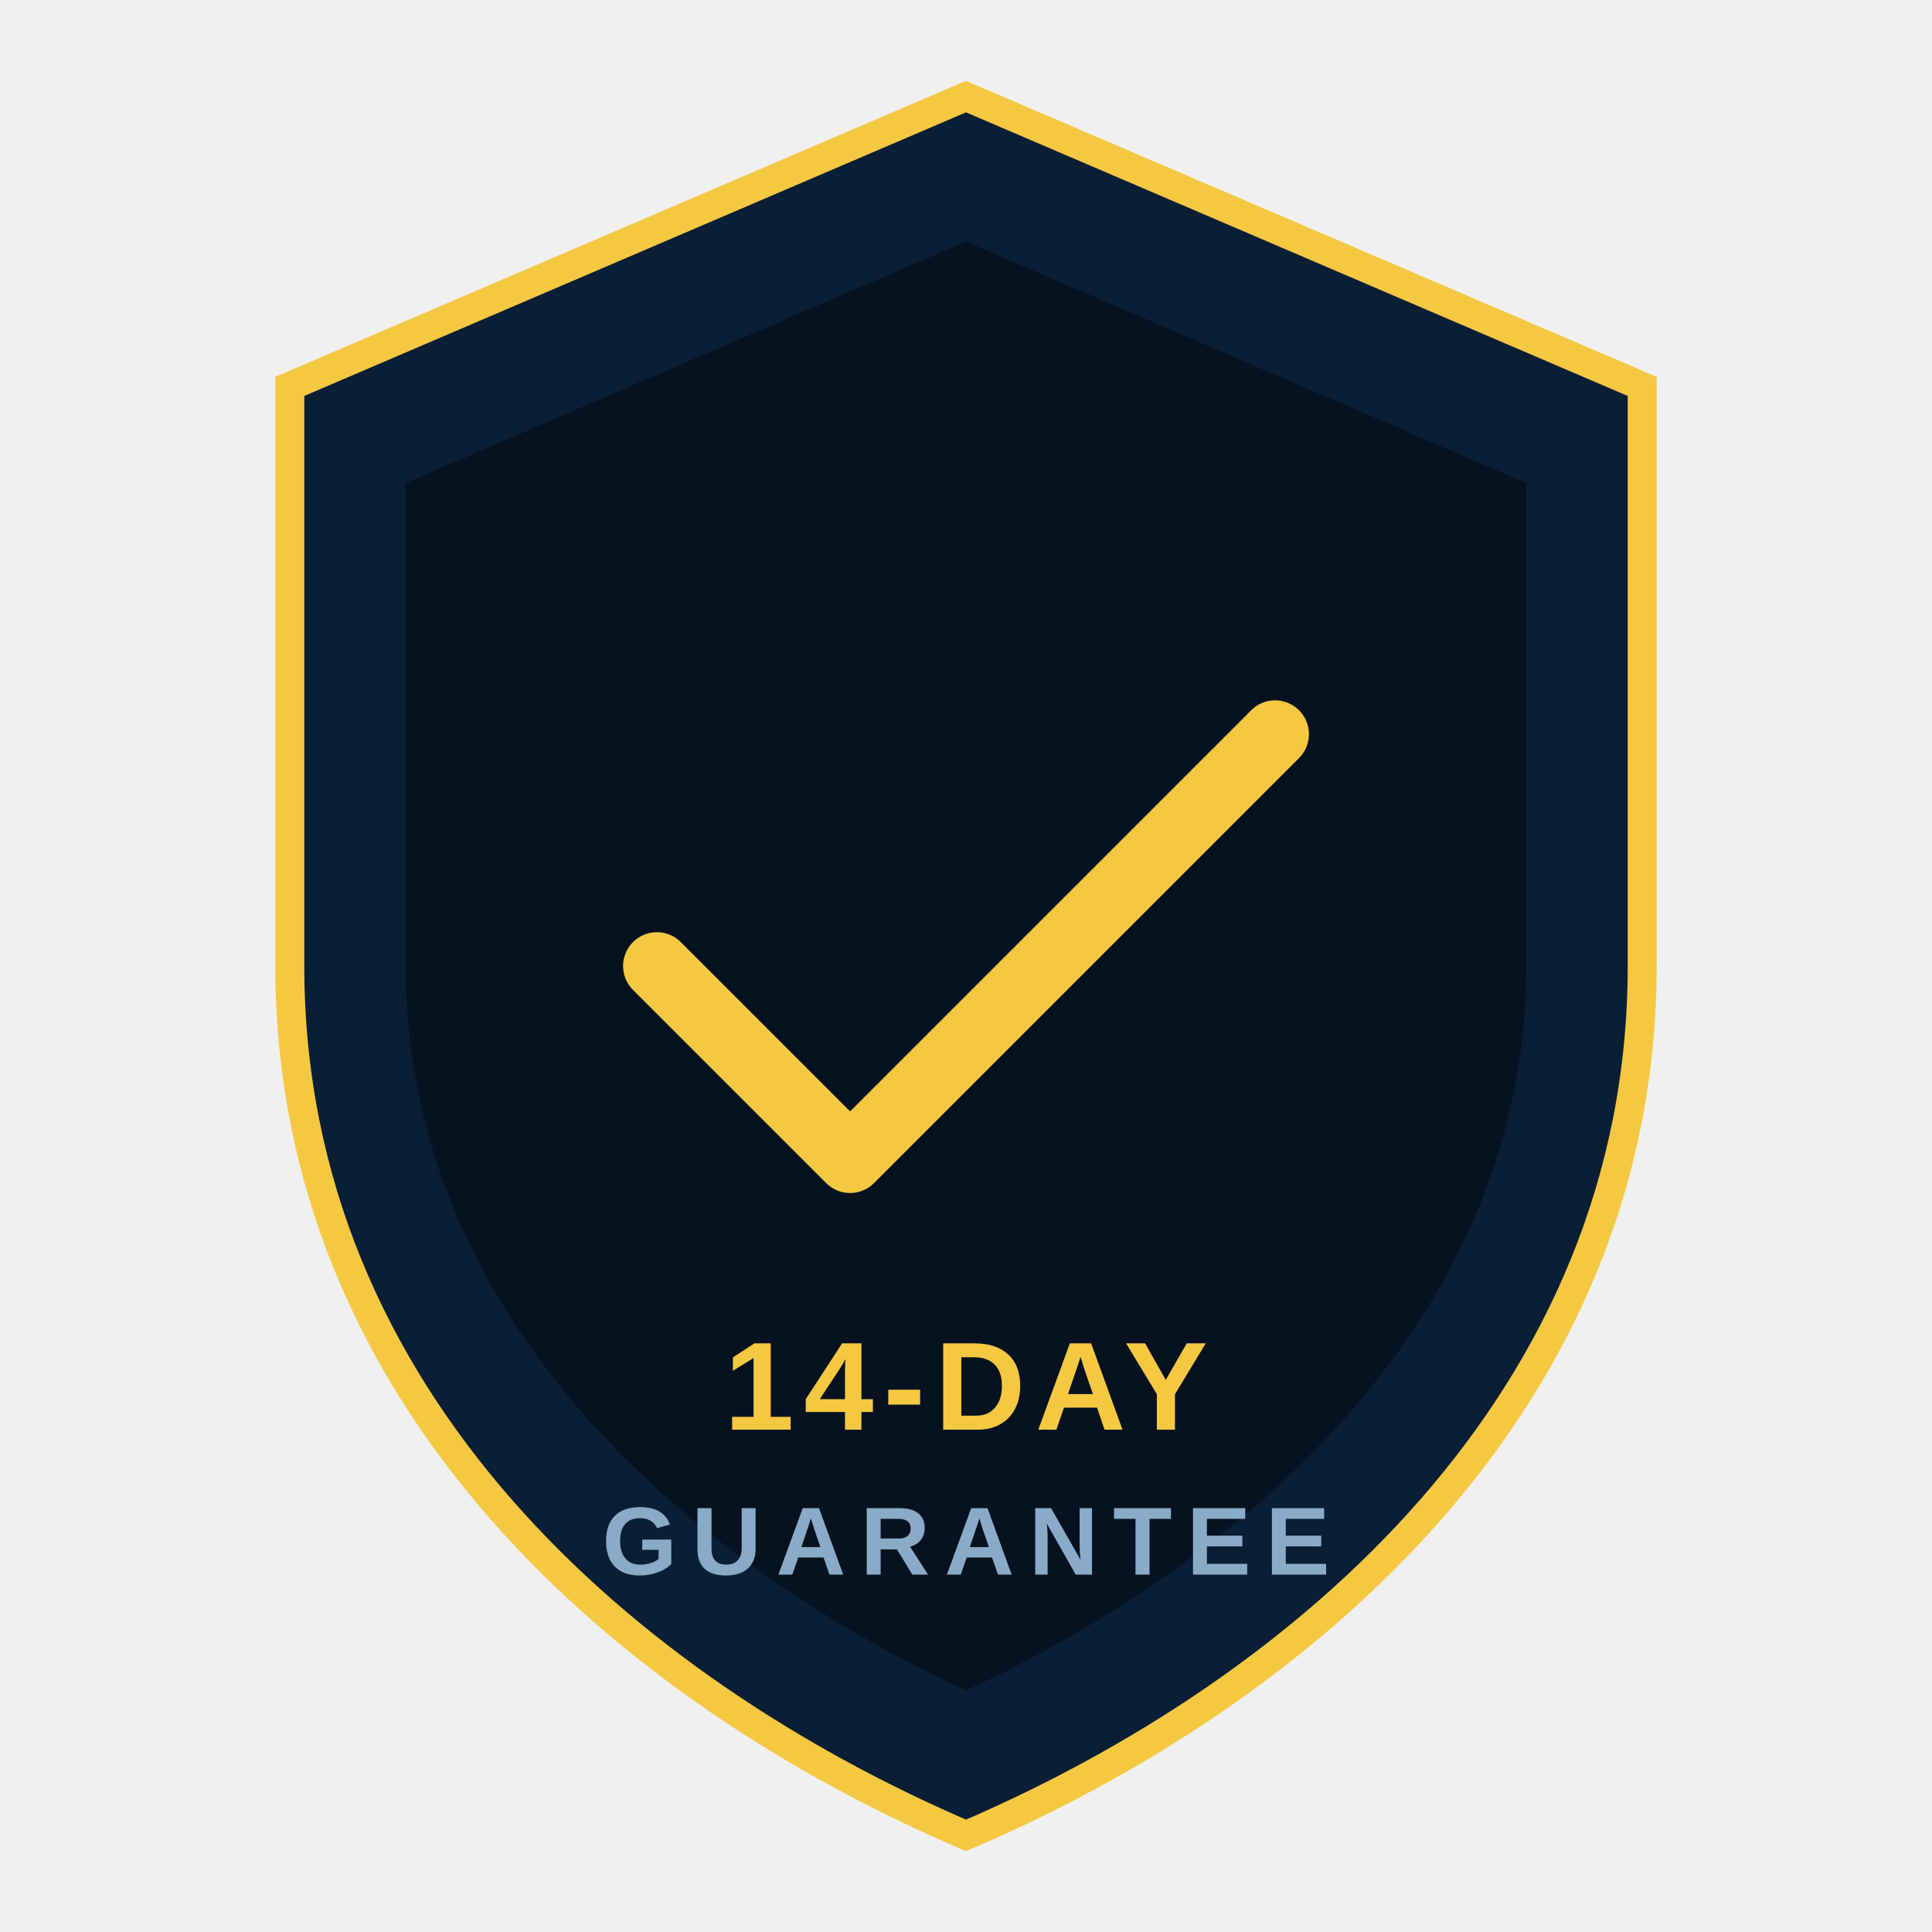
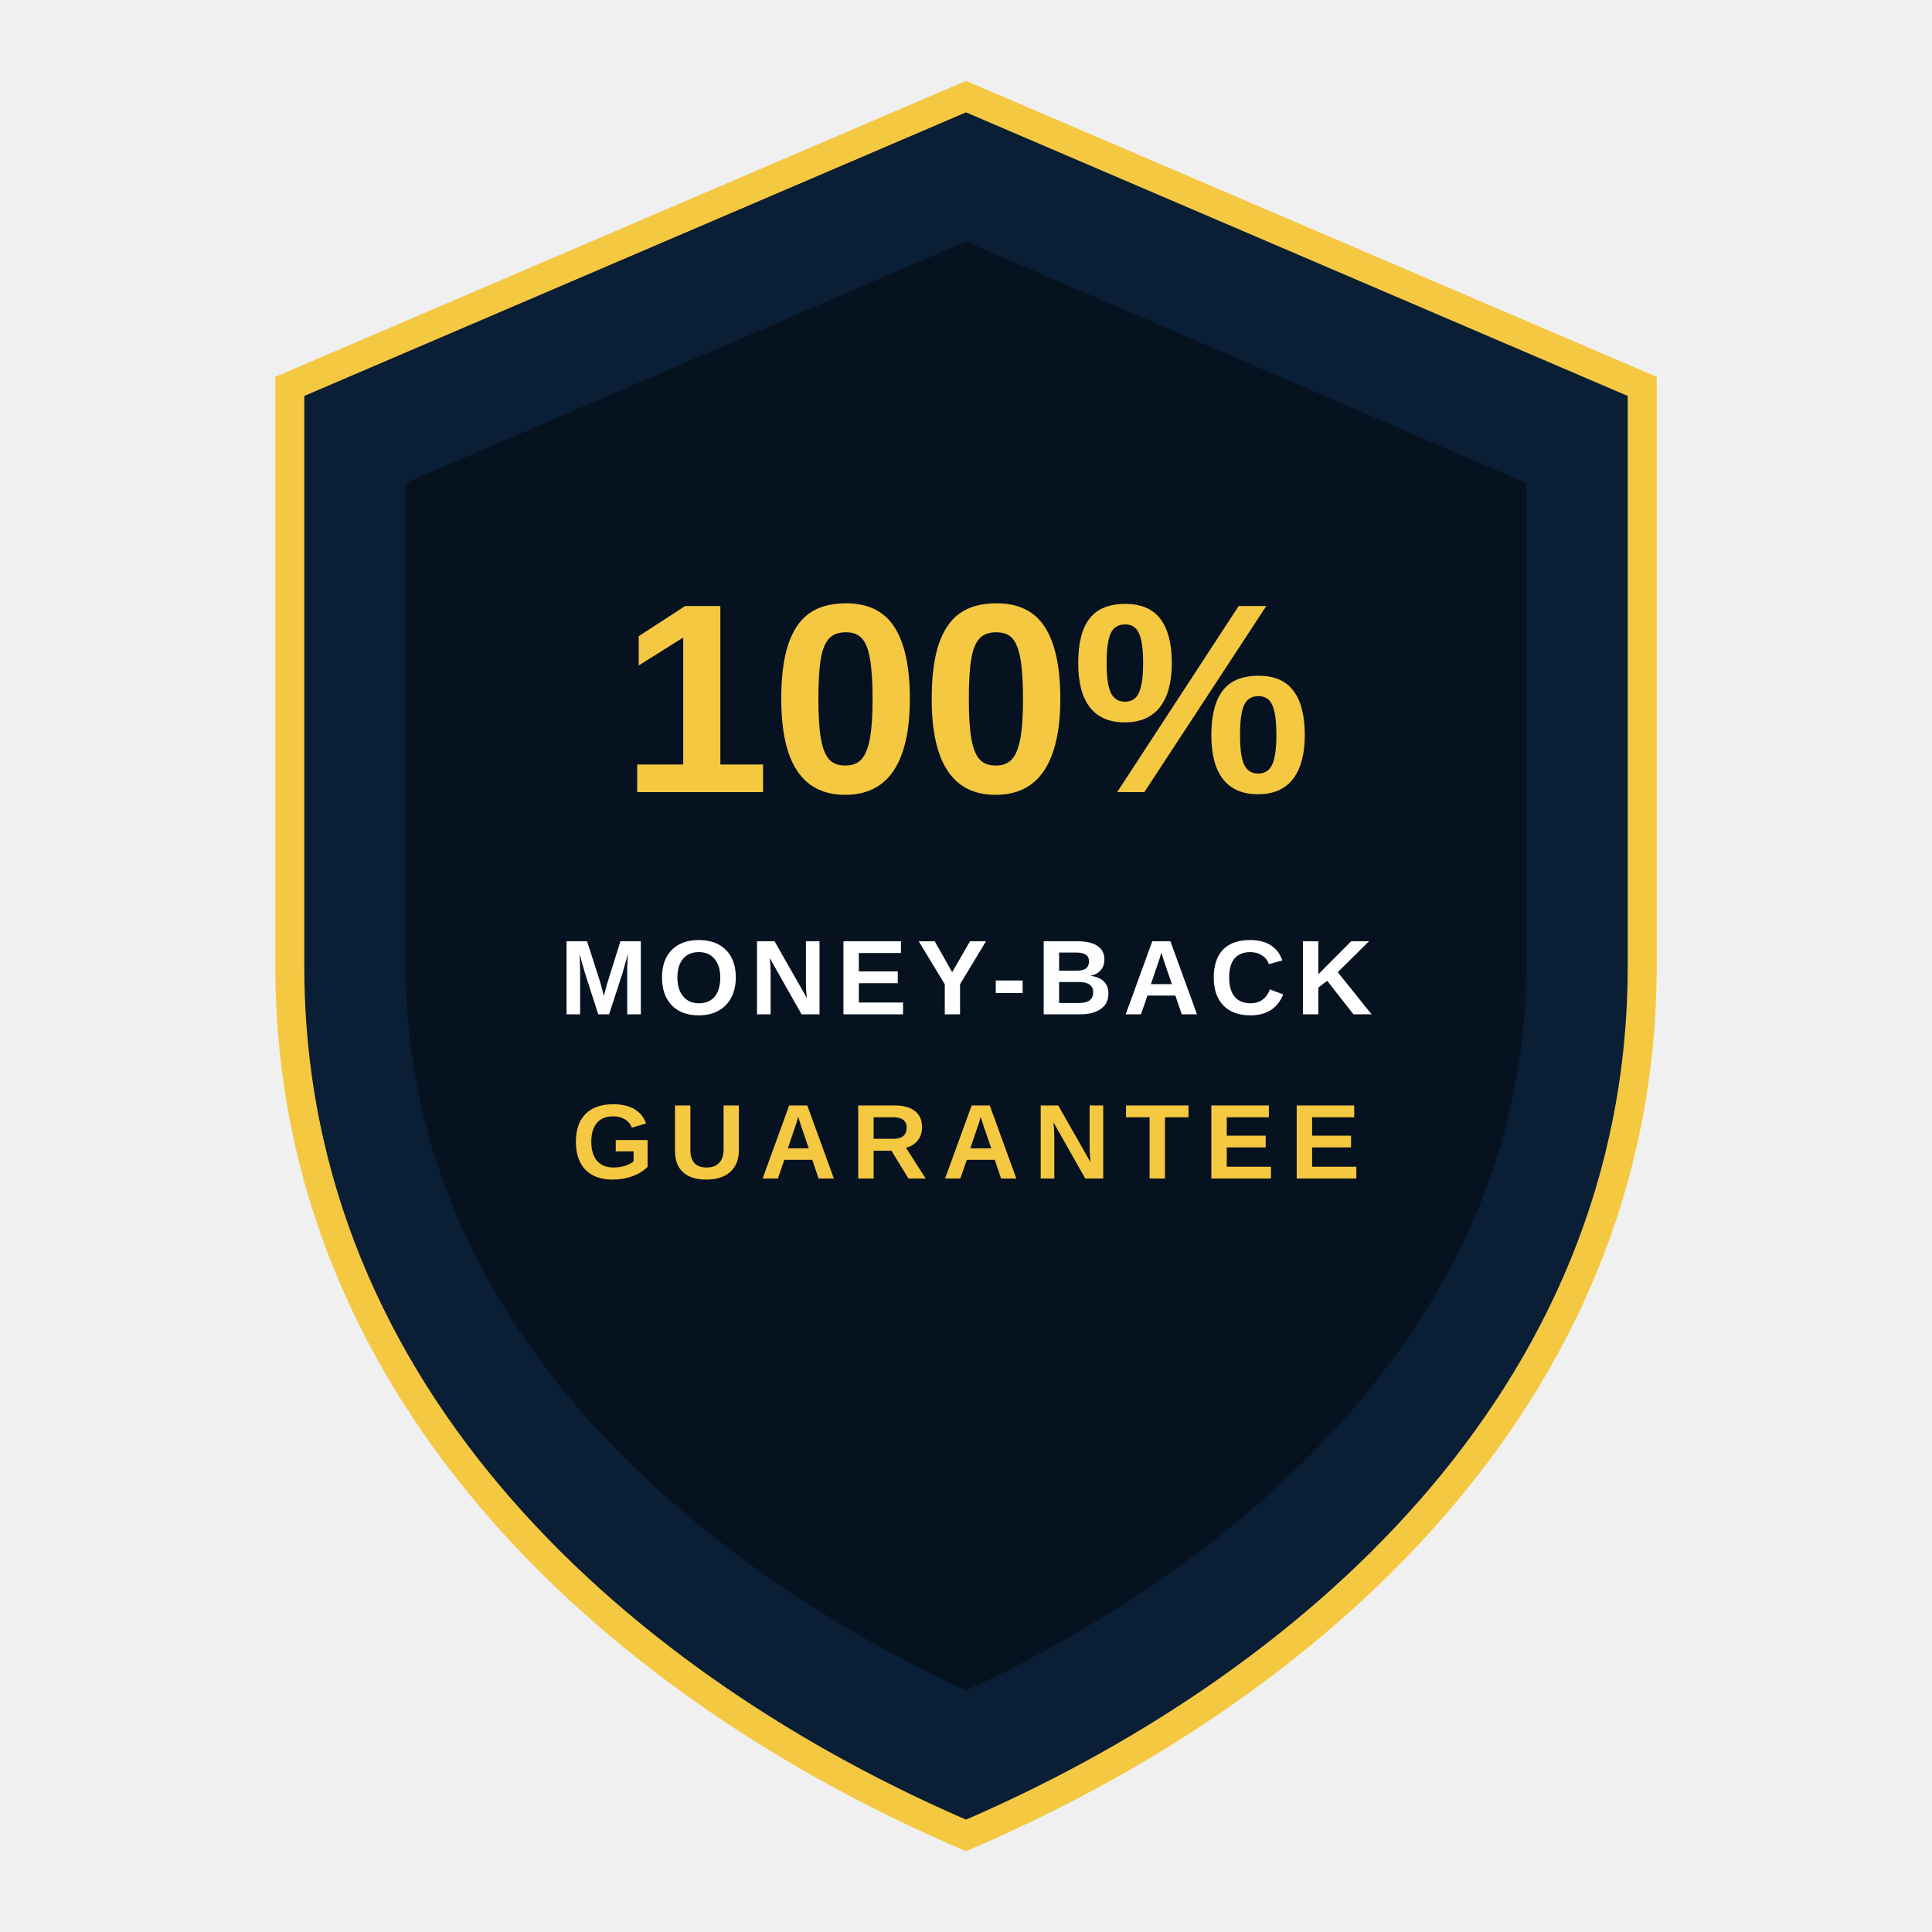
<svg xmlns="http://www.w3.org/2000/svg" width="200" height="200" viewBox="0 0 200 200">
  <path d="M100 10 L170 40 L170 100 C170 145 135 175 100 190 C65 175 30 145 30 100 L30 40 Z" fill="#0a1e35" stroke="#f5c842" stroke-width="3" />
  <path d="M100 25 L158 50 L158 100 C158 137 128 162 100 175 C72 162 42 137 42 100 L42 50 Z" fill="#071220" />
-   <path d="M68 100 L88 120 L132 76" stroke="#f5c842" stroke-width="7" stroke-linecap="round" stroke-linejoin="round" fill="none" />
-   <text x="100" y="148" text-anchor="middle" font-family="Arial, sans-serif" font-size="13" font-weight="800" fill="#f5c842" letter-spacing="1">14-DAY</text>
-   <text x="100" y="163" text-anchor="middle" font-family="Arial, sans-serif" font-size="10" font-weight="700" fill="#8aabc8" letter-spacing="1.5">GUARANTEE</text>
+   <text x="100" y="82" text-anchor="middle" font-family="Arial, sans-serif" font-size="28" font-weight="800" fill="#f5c842">100%</text>
+   <text x="100" y="105" text-anchor="middle" font-family="Arial, sans-serif" font-size="11" font-weight="700" fill="#fff" letter-spacing="1">MONEY-BACK</text>
+   <text x="100" y="122" text-anchor="middle" font-family="Arial, sans-serif" font-size="11" font-weight="700" fill="#f5c842" letter-spacing="1.5">GUARANTEE</text>
</svg>
